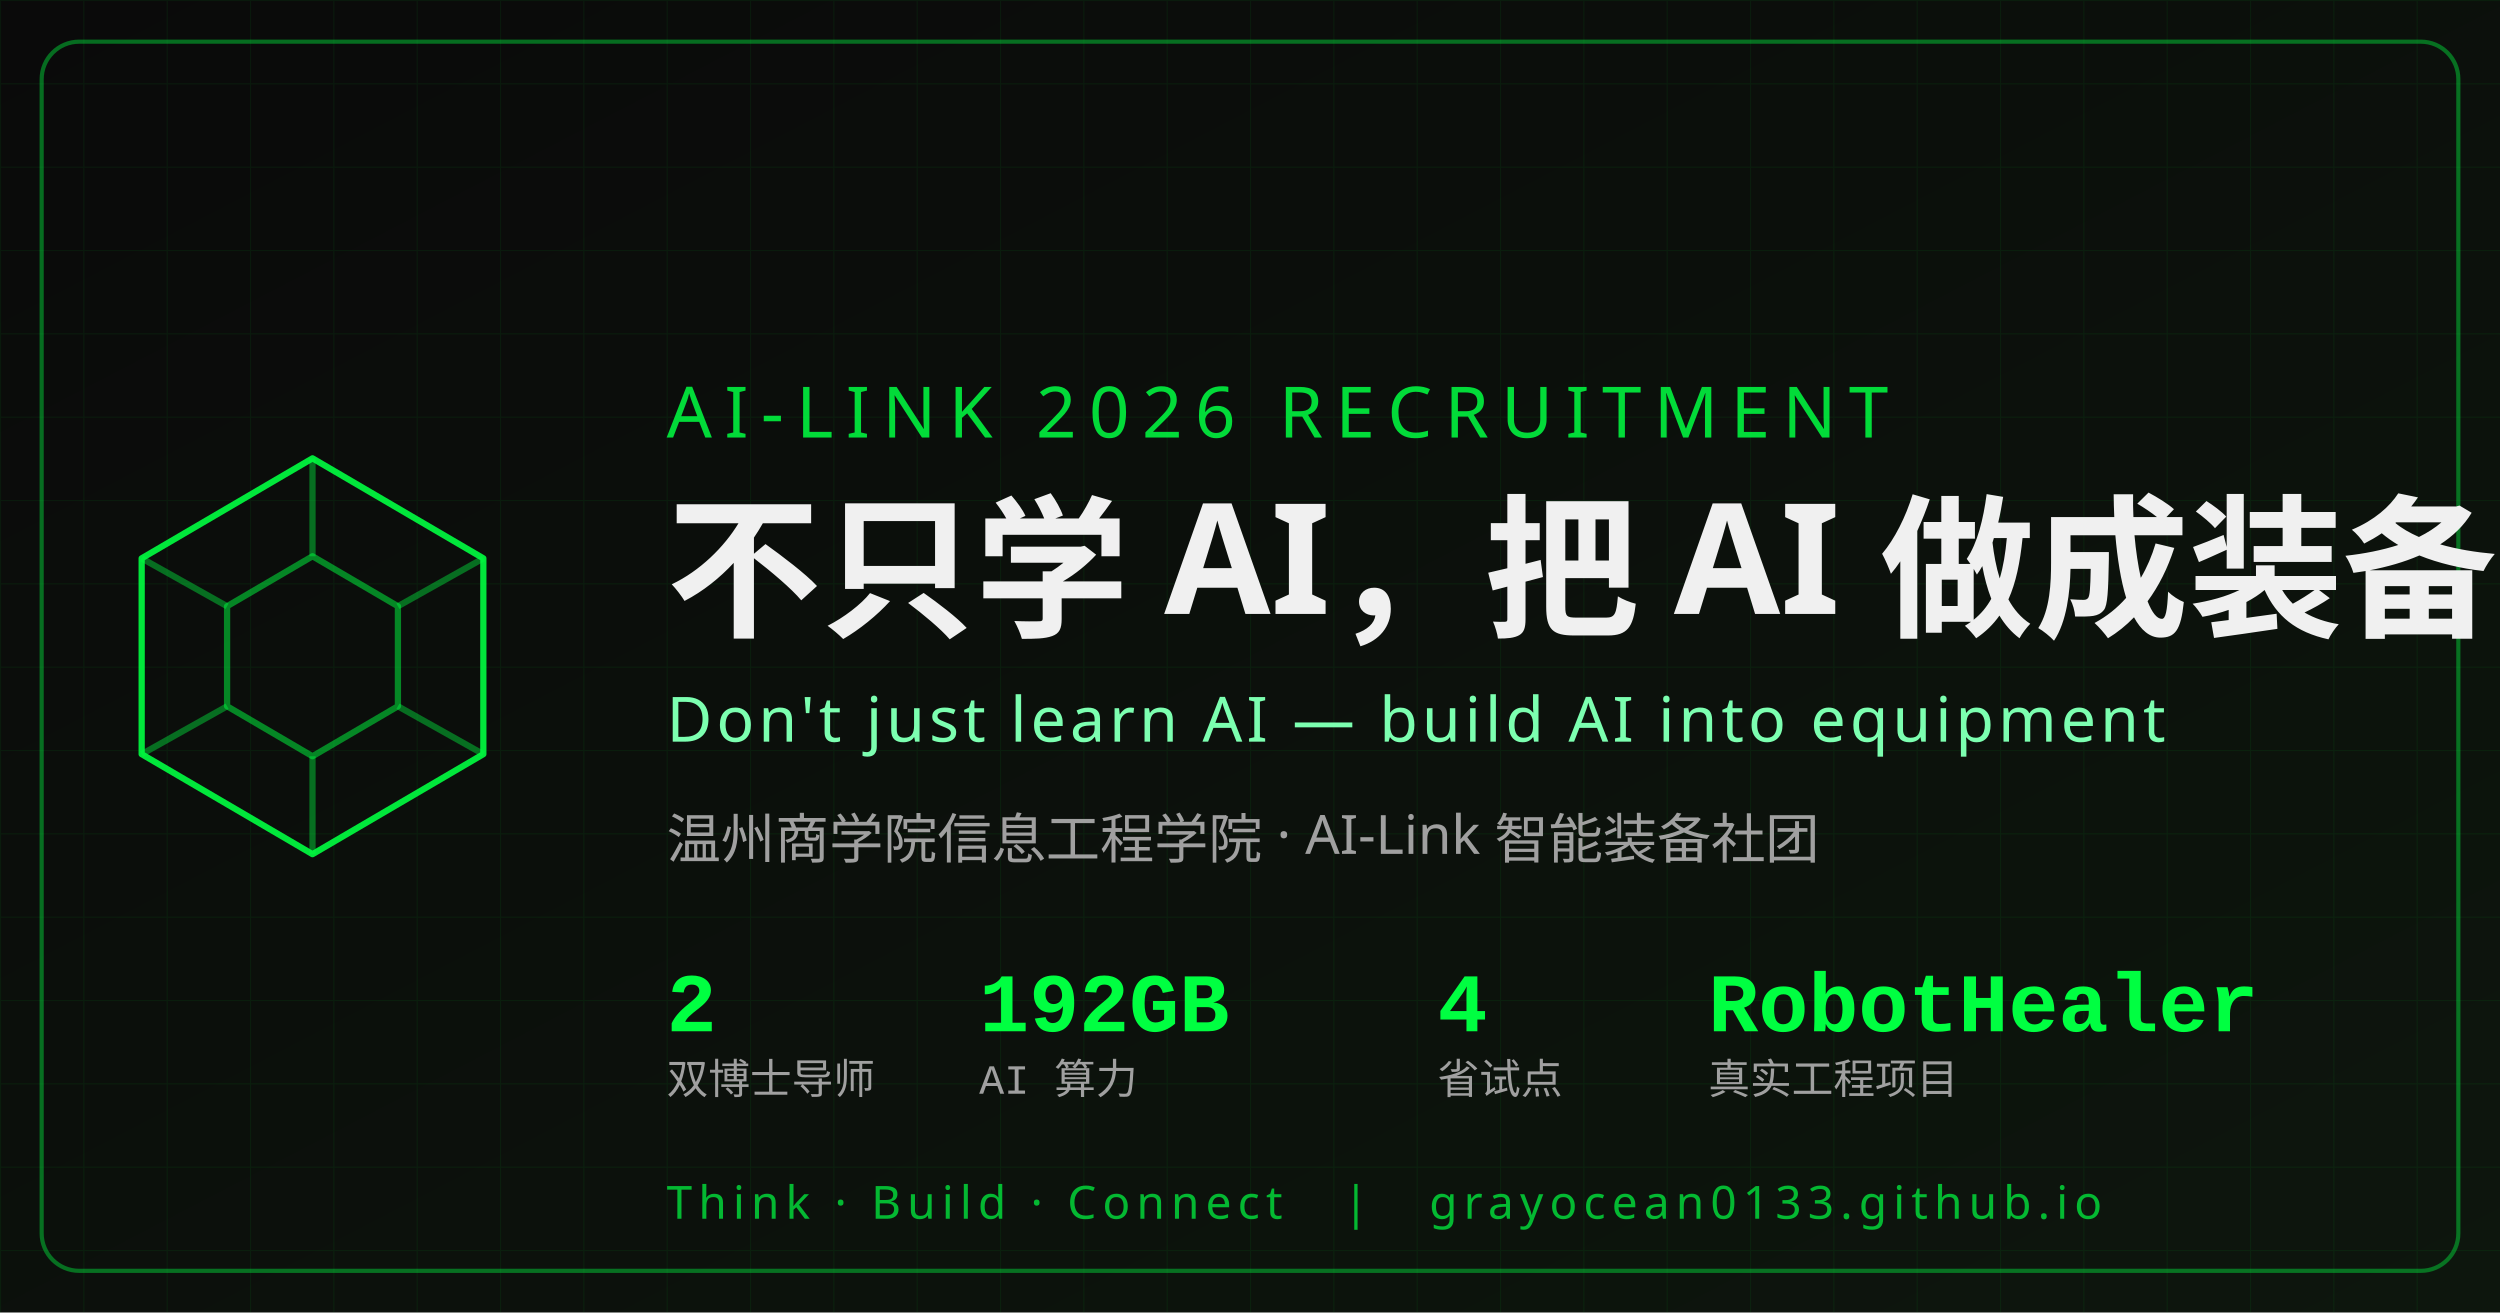
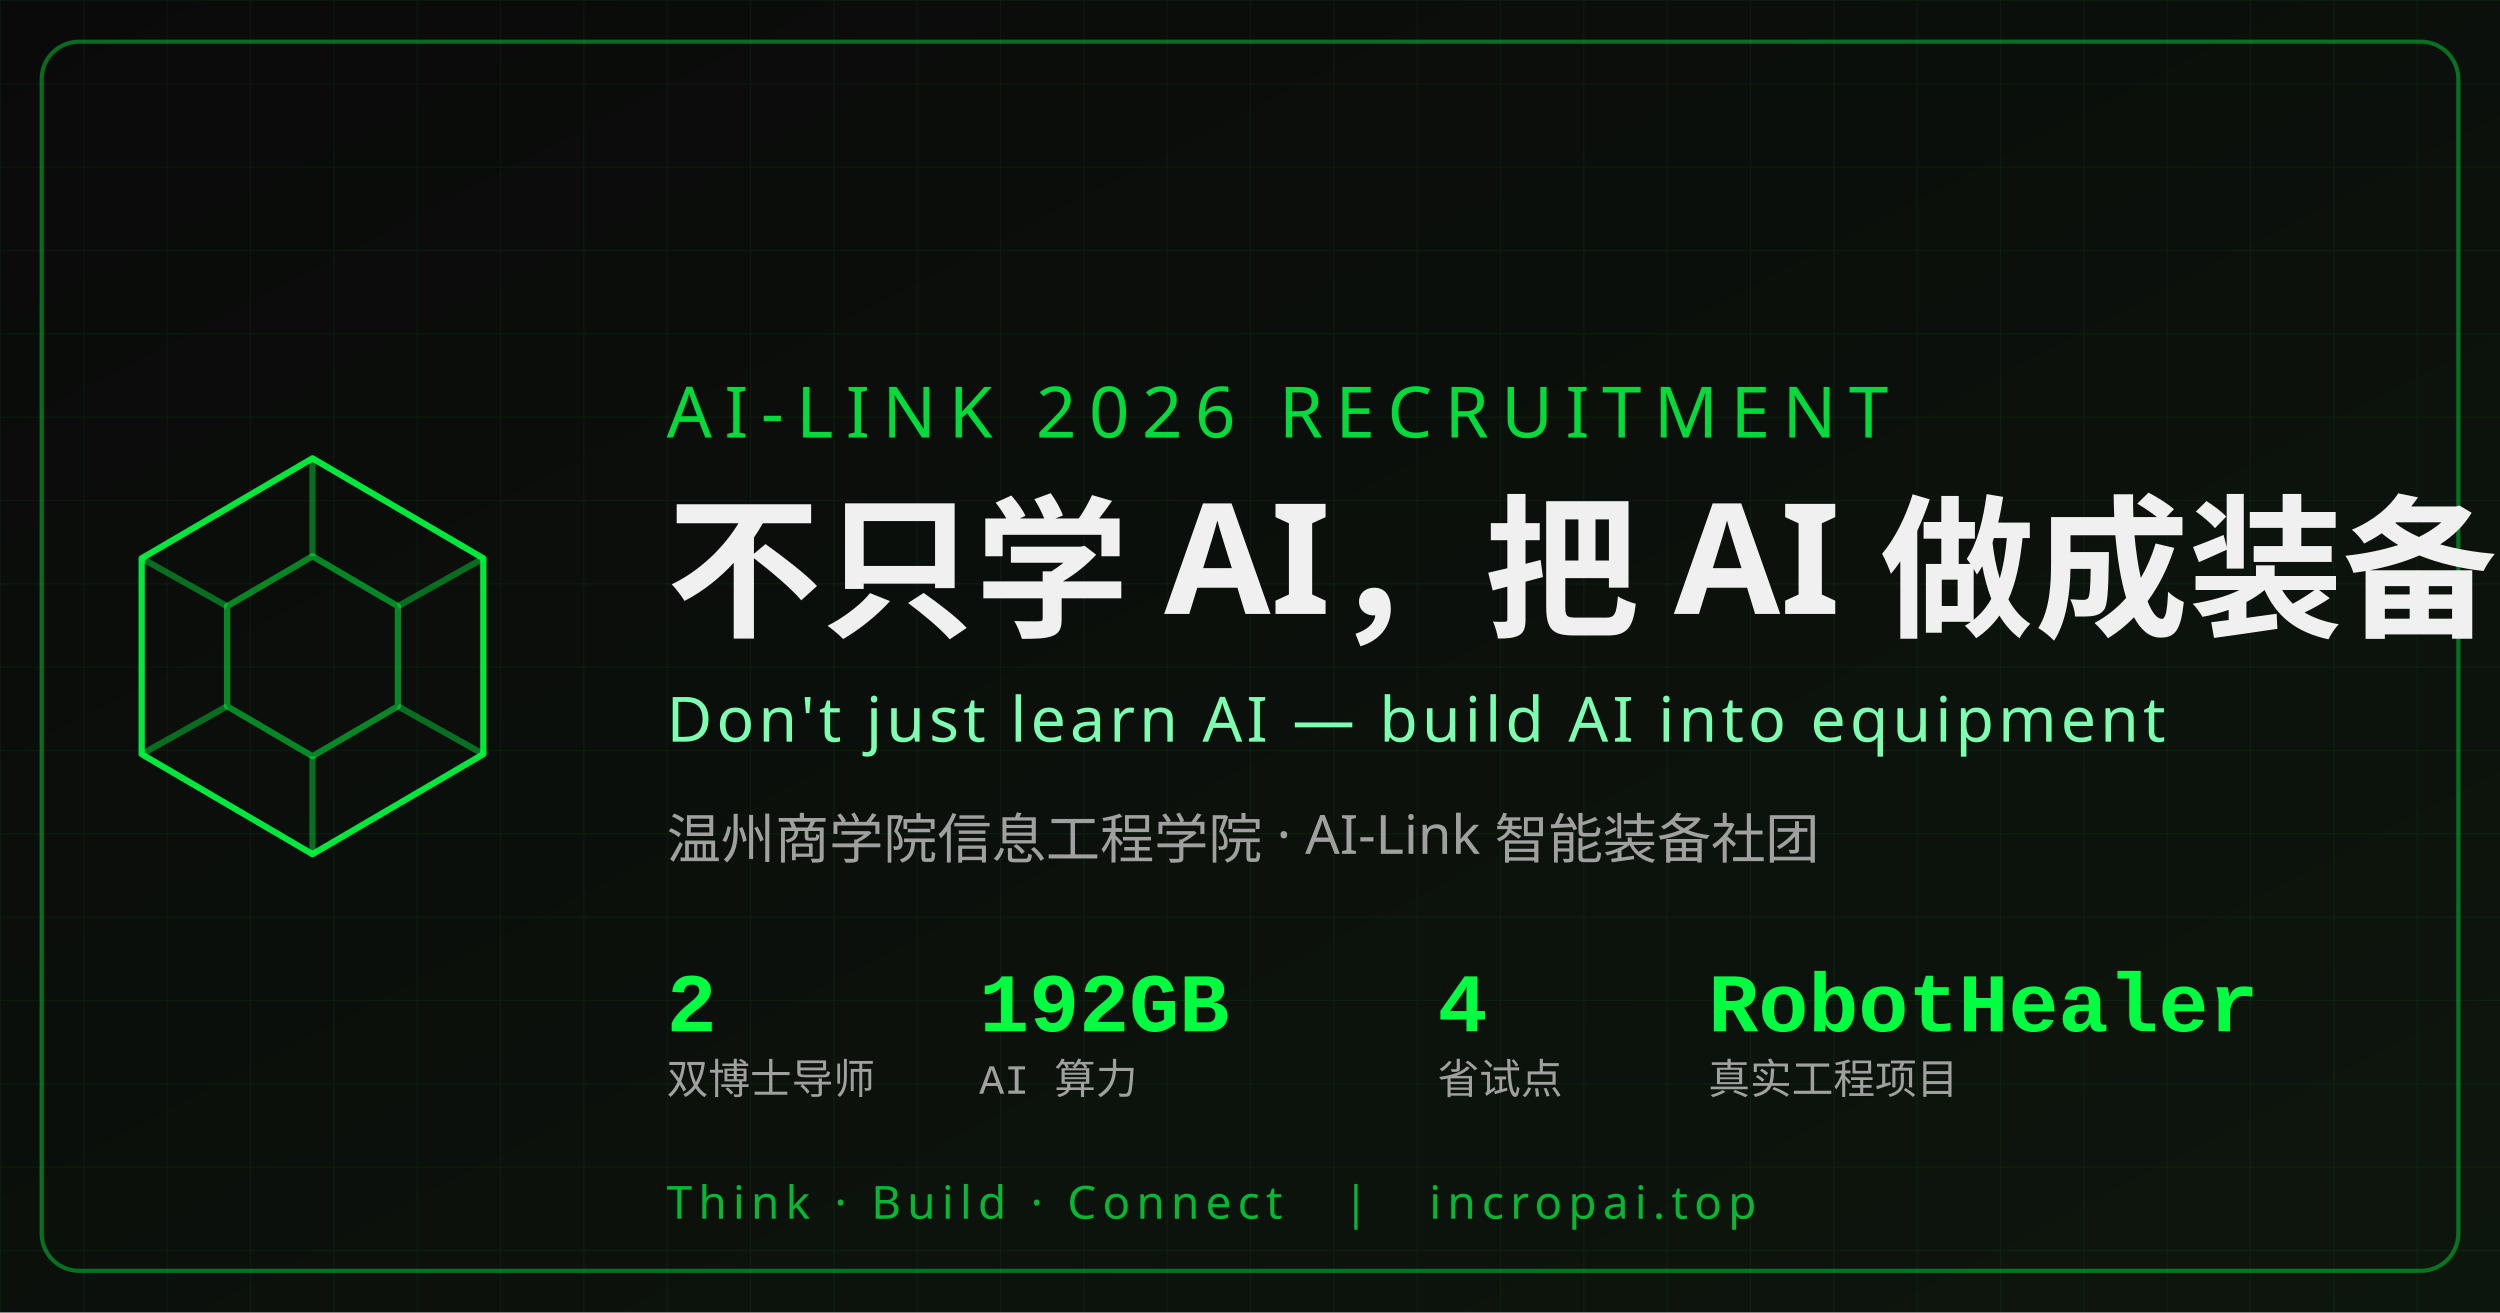
<svg xmlns="http://www.w3.org/2000/svg" viewBox="0 0 1200 630" width="1200" height="630" font-family="'Segoe UI','Microsoft YaHei',sans-serif">
  <defs>
    <linearGradient id="bg" x1="0" y1="0" x2="1" y2="1">
      <stop offset="0" stop-color="#0a0a0a" />
      <stop offset="1" stop-color="#0d160d" />
    </linearGradient>
    <pattern id="grid" width="40" height="40" patternUnits="userSpaceOnUse">
      <path d="M40 0H0V40" fill="none" stroke="#00ff41" stroke-opacity="0.06" stroke-width="1" />
    </pattern>
  </defs>
  <rect width="1200" height="630" fill="url(#bg)" />
  <rect width="1200" height="630" fill="url(#grid)" />
  <rect x="20" y="20" width="1160" height="590" rx="18" fill="none" stroke="#00ff41" stroke-opacity="0.4" stroke-width="2" />
  <g transform="translate(150,315)" fill="none" stroke="#00ff41" stroke-width="3" stroke-linejoin="round">
    <polygon points="0,-95 82,-47 82,47 0,95 -82,47 -82,-47" stroke-opacity="0.9" />
    <polygon points="0,-48 41,-24 41,24 0,48 -41,24 -41,-24" stroke-opacity="0.5" />
    <path d="M0,-95 L0,-48 M82,-47 L41,-24 M82,47 L41,24 M0,95 L0,48 M-82,47 L-41,24 M-82,-47 L-41,-24" stroke-opacity="0.4" />
  </g>
  <text x="320" y="210" fill="#00ff41" font-size="34" letter-spacing="6" opacity="0.85">AI-LINK 2026 RECRUITMENT</text>
  <text x="320" y="300" fill="#f0f0f0" font-size="74" font-weight="800">不只学 AI，把 AI 做成装备</text>
  <text x="320" y="356" fill="#7cffb0" font-size="30" letter-spacing="2">Don't just learn AI — build AI into equipment</text>
  <text x="320" y="412" fill="#a0a0a0" font-size="26">温州商学院信息工程学院 · AI-Link 智能装备社团</text>
  <g font-family="'Consolas','Courier New',monospace">
    <text x="320" y="495" fill="#00ff41" font-size="40" font-weight="700">2</text>
    <text x="320" y="525" fill="#a0a0a0" font-size="20">双博士导师</text>
    <text x="470" y="495" fill="#00ff41" font-size="40" font-weight="700">192GB</text>
    <text x="470" y="525" fill="#a0a0a0" font-size="20">AI 算力</text>
    <text x="690" y="495" fill="#00ff41" font-size="40" font-weight="700">4</text>
    <text x="690" y="525" fill="#a0a0a0" font-size="20">省试点</text>
    <text x="820" y="495" fill="#00ff41" font-size="40" font-weight="700">RobotHealer</text>
    <text x="820" y="525" fill="#a0a0a0" font-size="20">真实工程项目</text>
  </g>
-   <text x="320" y="585" fill="#00ff41" font-size="22" letter-spacing="3" opacity="0.7">Think · Build · Connect   |   grayocean0133.github.io</text>
+   <text x="320" y="585" fill="#00ff41" font-size="22" letter-spacing="3" opacity="0.7">Think · Build · Connect   |   incropai.top</text>
</svg>
